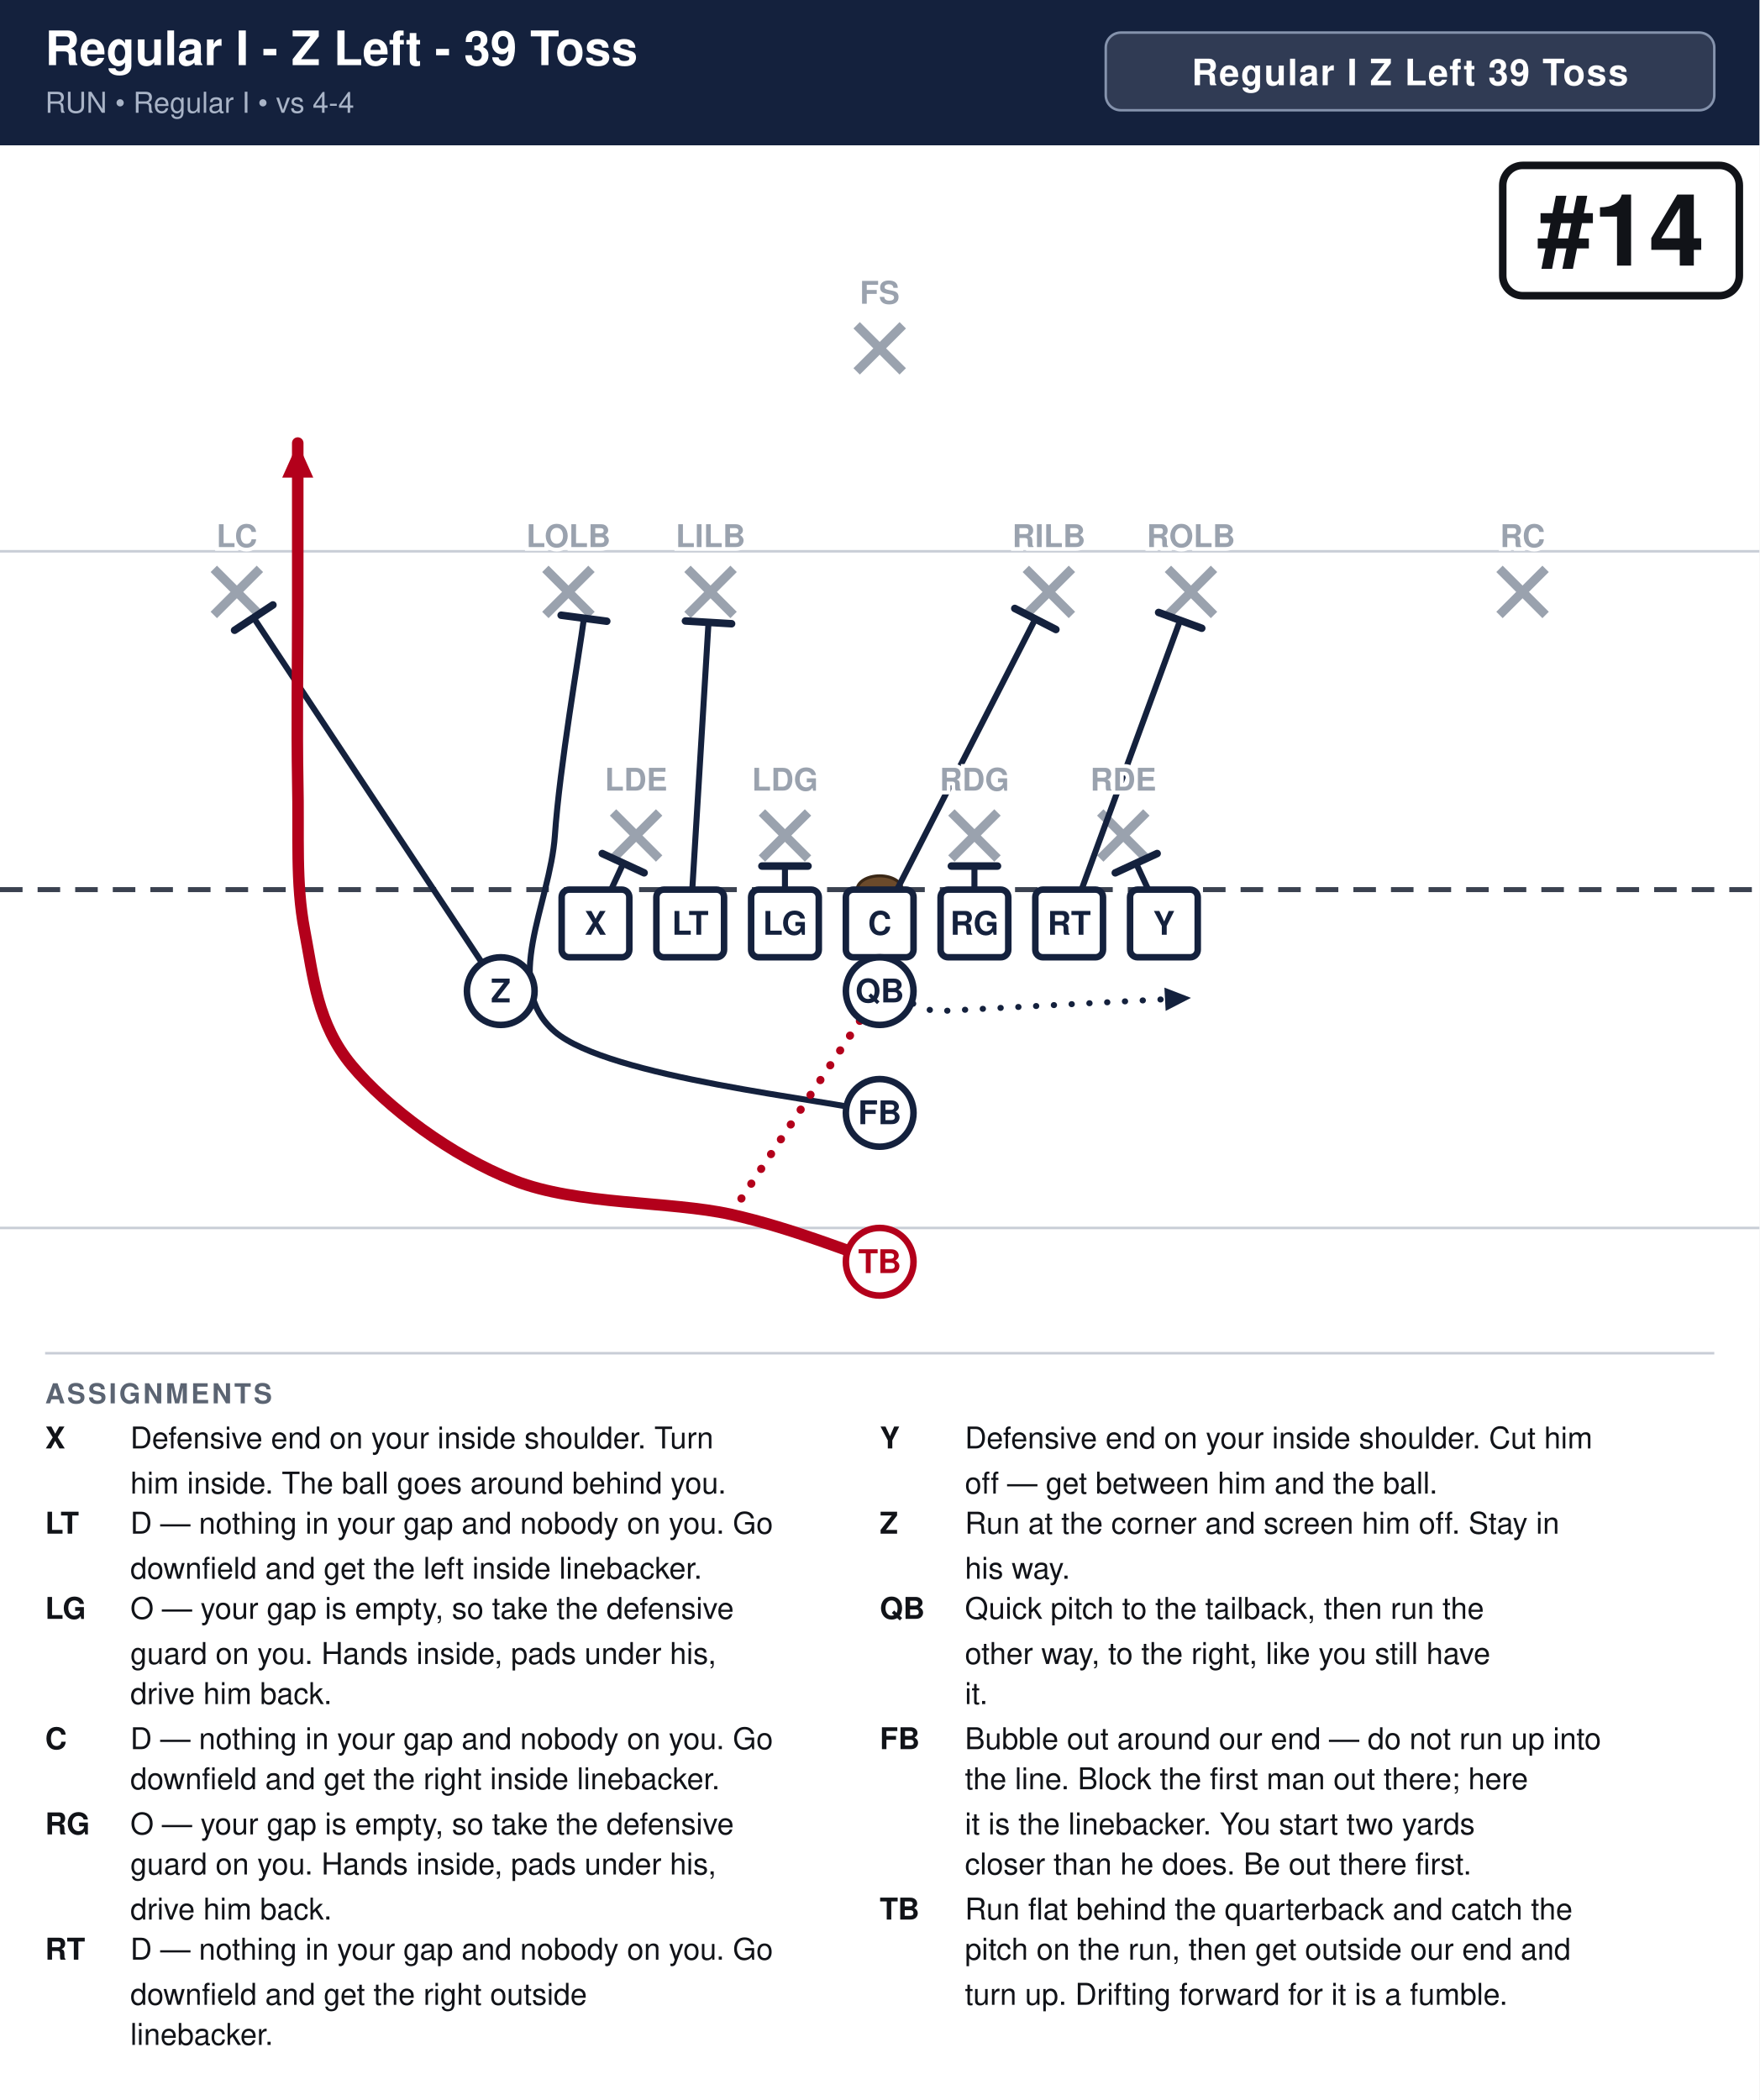
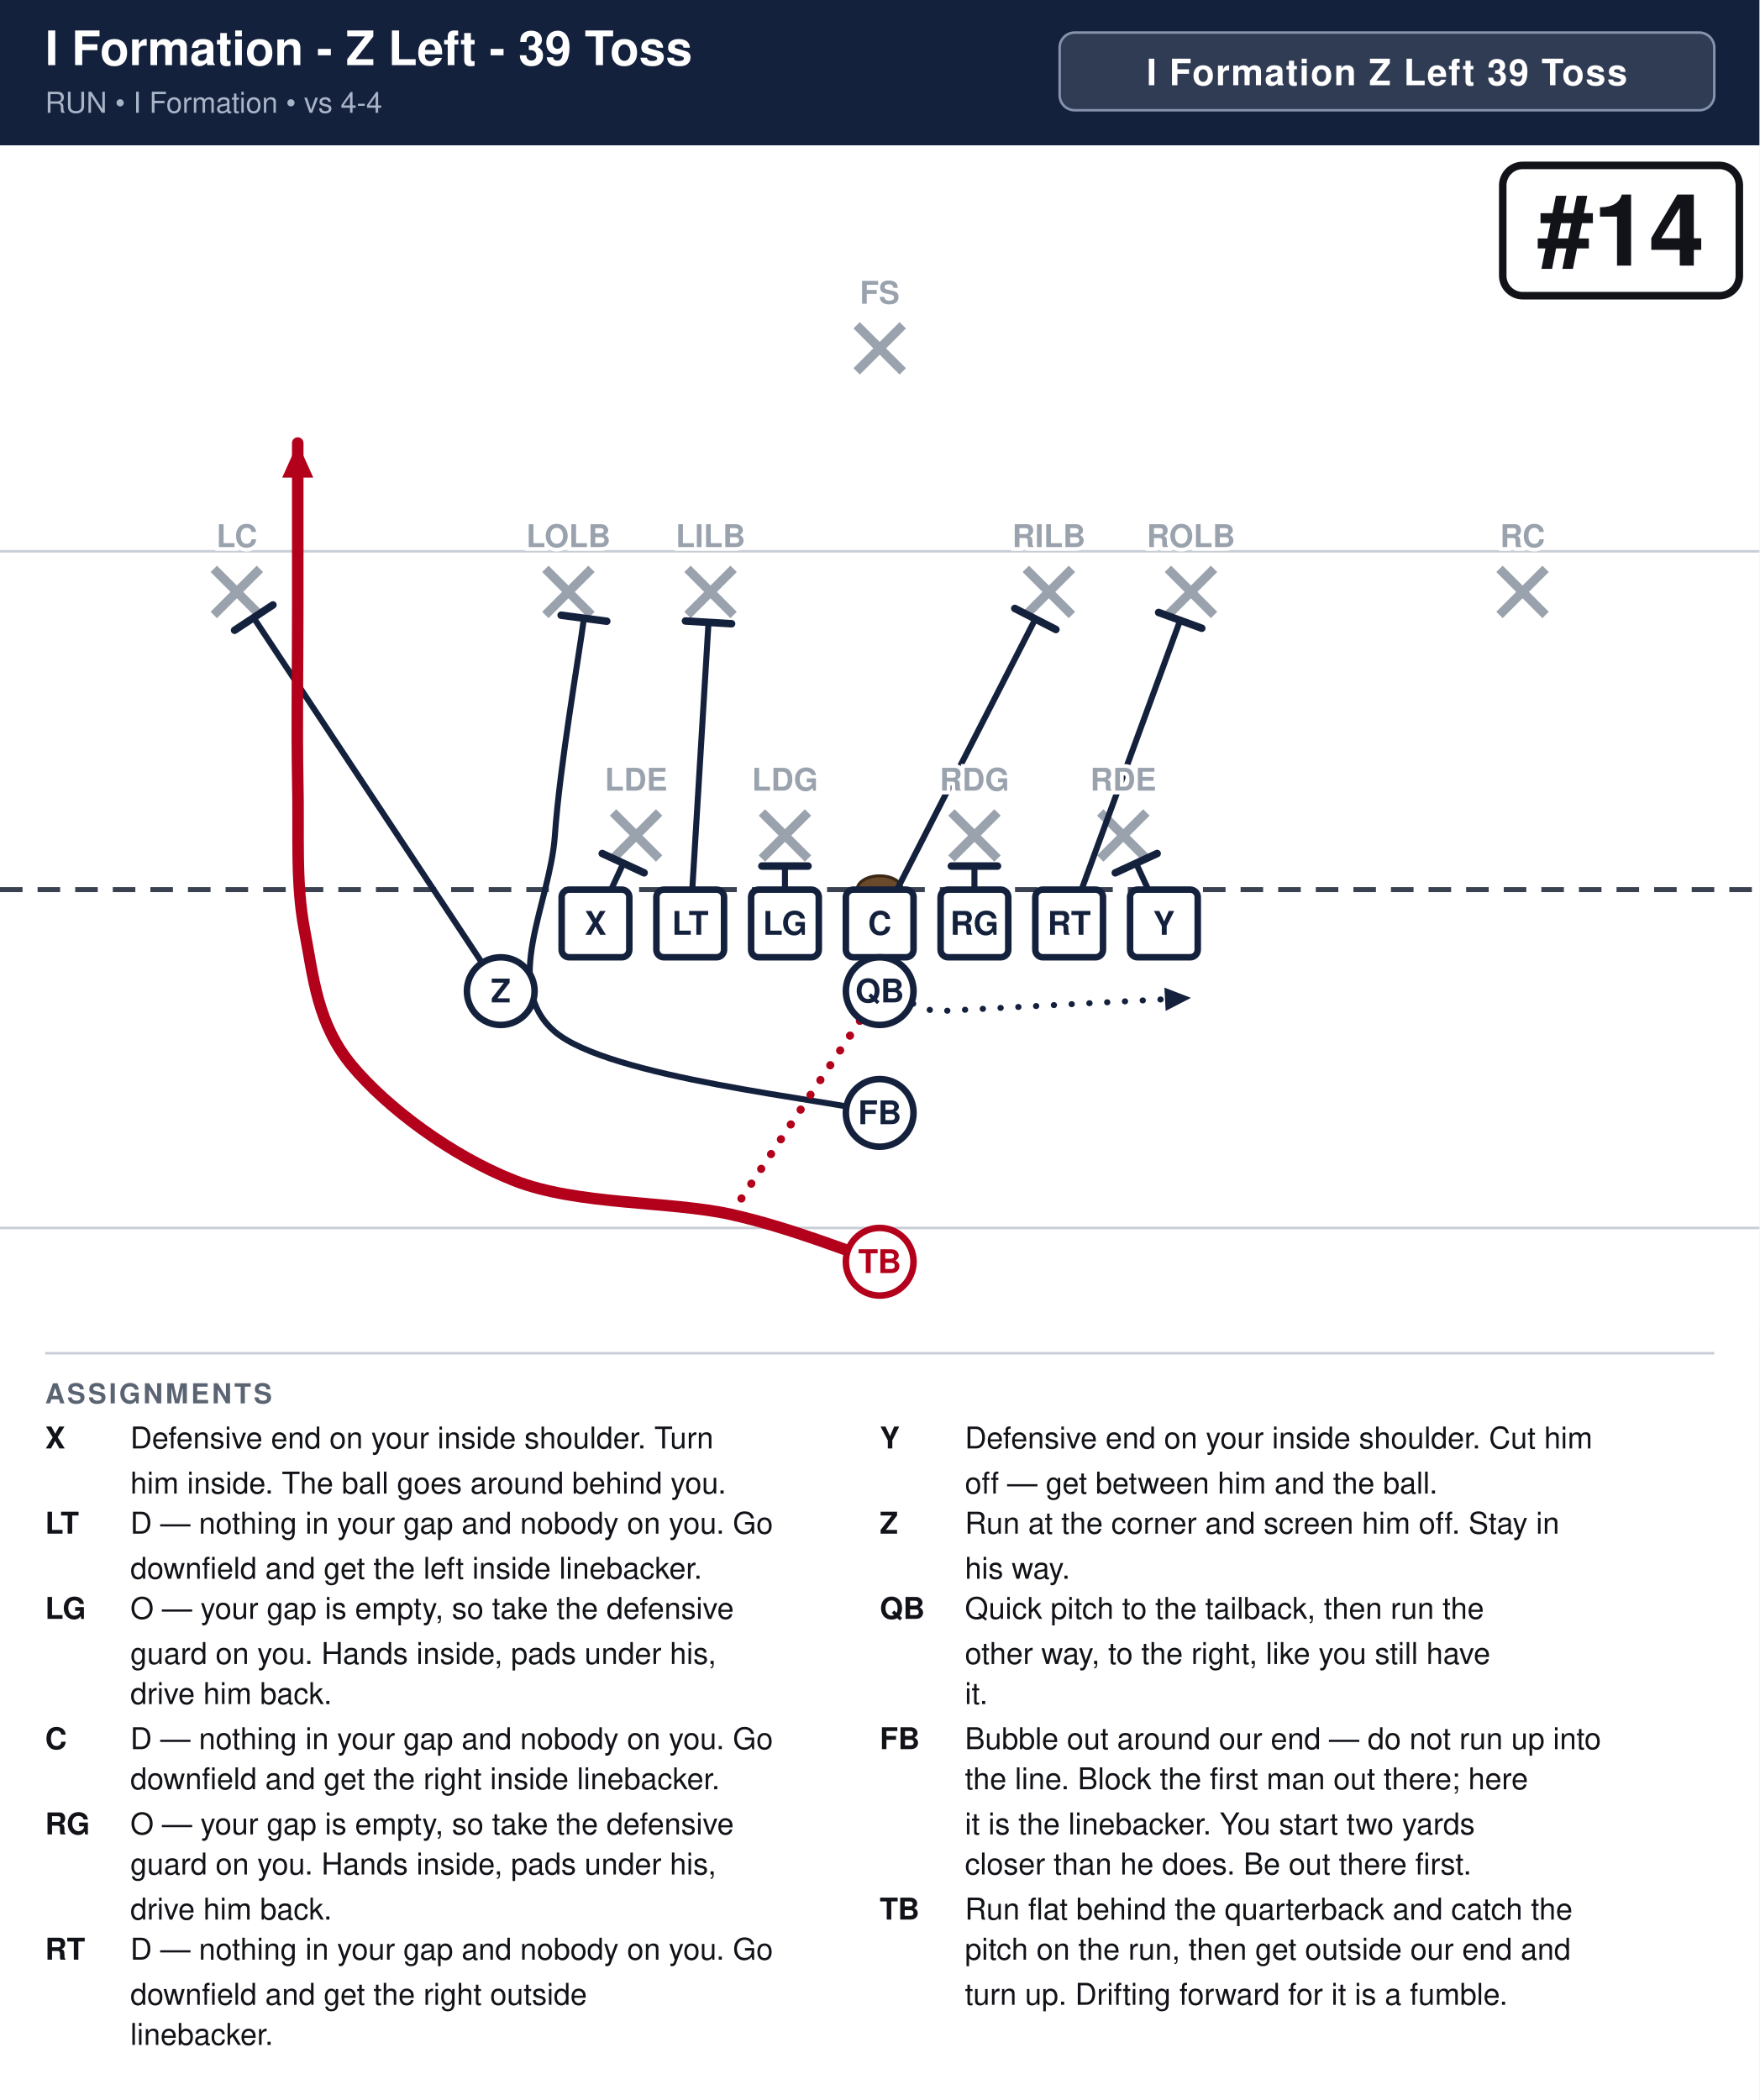
<svg xmlns="http://www.w3.org/2000/svg" width="702" height="838" viewBox="0 0 702 838" font-family="Segoe UI, Helvetica, Arial, sans-serif">
  <rect width="100%" height="100%" fill="#ffffff" />
  <rect x="0" y="0" width="702" height="58" fill="#14213d" />
-   <text x="18" y="26" font-size="19.0" font-weight="700" fill="#ffffff">Regular I - Z Left - 39 Toss</text>
-   <text x="18" y="45" font-size="11.5" fill="#a9b4c7">RUN  •  Regular I  •  vs 4-4</text>
-   <rect x="441.2" y="13" width="242.8" height="31" rx="6" fill="#ffffff" fill-opacity="0.12" stroke="#8593ad" stroke-width="1" />
-   <text x="562.6" y="34" text-anchor="middle" font-size="14.5" font-weight="700" fill="#ffffff" letter-spacing="0.5">Regular I Z Left 39 Toss</text>
+   <text x="18" y="26" font-size="19.0" font-weight="700" fill="#ffffff">I Formation - Z Left - 39 Toss</text>
+   <text x="18" y="45" font-size="11.5" fill="#a9b4c7">RUN  •  I Formation  •  vs 4-4</text>
+   <rect x="422.8" y="13" width="261.2" height="31" rx="6" fill="#ffffff" fill-opacity="0.12" stroke="#8593ad" stroke-width="1" />
+   <text x="553.4" y="34" text-anchor="middle" font-size="14.5" font-weight="700" fill="#ffffff" letter-spacing="0.5">I Formation Z Left 39 Toss</text>
  <clipPath id="fieldclip">
    <rect x="0" y="58" width="702" height="472" />
  </clipPath>
  <g clip-path="url(#fieldclip)">
    <g transform="translate(-0.0,31.0)">
      <rect x="0" y="0" width="702" height="513" fill="#ffffff" />
      <line x1="0" y1="459.0" x2="702" y2="459.0" stroke="#c8cdd6" stroke-width="1" />
      <line x1="0" y1="189.0" x2="702" y2="189.0" stroke="#c8cdd6" stroke-width="1" />
      <line x1="0" y1="324.0" x2="702" y2="324.0" stroke="#3a4150" stroke-width="2" stroke-dasharray="9 6" />
      <ellipse cx="351.0" cy="324.0" rx="9" ry="5.5" fill="#6b4a2b" stroke="#3a2716" stroke-width="1.2" />
      <line x1="244.6" y1="293.2" x2="263.0" y2="311.6" stroke="#9aa2ae" stroke-width="3.6" />
      <line x1="263.0" y1="293.2" x2="244.6" y2="311.6" stroke="#9aa2ae" stroke-width="3.6" />
      <line x1="304.0" y1="293.2" x2="322.4" y2="311.6" stroke="#9aa2ae" stroke-width="3.6" />
      <line x1="322.4" y1="293.2" x2="304.0" y2="311.6" stroke="#9aa2ae" stroke-width="3.6" />
      <line x1="379.6" y1="293.2" x2="398.0" y2="311.6" stroke="#9aa2ae" stroke-width="3.6" />
      <line x1="398.0" y1="293.2" x2="379.6" y2="311.6" stroke="#9aa2ae" stroke-width="3.6" />
      <line x1="439.0" y1="293.2" x2="457.4" y2="311.6" stroke="#9aa2ae" stroke-width="3.6" />
      <line x1="457.4" y1="293.2" x2="439.0" y2="311.6" stroke="#9aa2ae" stroke-width="3.6" />
      <line x1="217.6" y1="196.0" x2="236.0" y2="214.4" stroke="#9aa2ae" stroke-width="3.6" />
      <line x1="236.0" y1="196.0" x2="217.6" y2="214.4" stroke="#9aa2ae" stroke-width="3.6" />
      <line x1="274.3" y1="196.0" x2="292.7" y2="214.4" stroke="#9aa2ae" stroke-width="3.6" />
      <line x1="292.7" y1="196.0" x2="274.3" y2="214.4" stroke="#9aa2ae" stroke-width="3.6" />
      <line x1="409.3" y1="196.0" x2="427.7" y2="214.4" stroke="#9aa2ae" stroke-width="3.6" />
      <line x1="427.7" y1="196.0" x2="409.3" y2="214.4" stroke="#9aa2ae" stroke-width="3.6" />
      <line x1="466.0" y1="196.0" x2="484.4" y2="214.4" stroke="#9aa2ae" stroke-width="3.6" />
      <line x1="484.4" y1="196.0" x2="466.0" y2="214.4" stroke="#9aa2ae" stroke-width="3.6" />
      <line x1="85.3" y1="196.0" x2="103.7" y2="214.4" stroke="#9aa2ae" stroke-width="3.6" />
      <line x1="103.7" y1="196.0" x2="85.3" y2="214.4" stroke="#9aa2ae" stroke-width="3.6" />
      <line x1="598.3" y1="196.0" x2="616.7" y2="214.4" stroke="#9aa2ae" stroke-width="3.6" />
      <line x1="616.7" y1="196.0" x2="598.3" y2="214.4" stroke="#9aa2ae" stroke-width="3.6" />
      <line x1="341.8" y1="98.8" x2="360.2" y2="117.2" stroke="#9aa2ae" stroke-width="3.6" />
      <line x1="360.2" y1="98.8" x2="341.8" y2="117.2" stroke="#9aa2ae" stroke-width="3.6" />
      <path d="M237.6,337.5 L248.7,313.5" fill="none" stroke="#14213d" stroke-width="2.4" stroke-linecap="round" stroke-linejoin="round" />
      <line x1="240.3" y1="309.6" x2="257.0" y2="317.3" stroke="#14213d" stroke-width="3.0" stroke-linecap="round" />
      <path d="M275.4,337.5 L282.7,217.4" fill="none" stroke="#14213d" stroke-width="2.4" stroke-linecap="round" stroke-linejoin="round" />
      <line x1="273.5" y1="216.8" x2="291.9" y2="217.9" stroke="#14213d" stroke-width="3.0" stroke-linecap="round" />
      <path d="M313.2,337.5 L313.2,314.6" fill="none" stroke="#14213d" stroke-width="2.4" stroke-linecap="round" stroke-linejoin="round" />
      <line x1="304.0" y1="314.6" x2="322.4" y2="314.6" stroke="#14213d" stroke-width="3.0" stroke-linecap="round" />
      <path d="M351.0,337.5 L413.1,216.0" fill="none" stroke="#14213d" stroke-width="2.4" stroke-linecap="round" stroke-linejoin="round" />
      <line x1="404.9" y1="211.8" x2="421.3" y2="220.2" stroke="#14213d" stroke-width="3.0" stroke-linecap="round" />
      <path d="M388.8,337.5 L388.8,314.6" fill="none" stroke="#14213d" stroke-width="2.4" stroke-linecap="round" stroke-linejoin="round" />
      <line x1="379.6" y1="314.6" x2="398.0" y2="314.6" stroke="#14213d" stroke-width="3.0" stroke-linecap="round" />
      <path d="M426.6,337.5 L470.9,216.5" fill="none" stroke="#14213d" stroke-width="2.4" stroke-linecap="round" stroke-linejoin="round" />
      <line x1="462.3" y1="213.4" x2="479.5" y2="219.7" stroke="#14213d" stroke-width="3.0" stroke-linecap="round" />
      <path d="M464.4,337.5 L453.3,313.5" fill="none" stroke="#14213d" stroke-width="2.4" stroke-linecap="round" stroke-linejoin="round" />
      <line x1="445.0" y1="317.3" x2="461.7" y2="309.6" stroke="#14213d" stroke-width="3.0" stroke-linecap="round" />
      <path d="M199.8,364.5 L101.2,215.5" fill="none" stroke="#14213d" stroke-width="2.4" stroke-linecap="round" stroke-linejoin="round" />
      <line x1="93.6" y1="220.5" x2="108.9" y2="210.4" stroke="#14213d" stroke-width="3.0" stroke-linecap="round" />
      <path d="M351.0,364.5 L372.6,372.6 L475.2,367.2" fill="none" stroke="#14213d" stroke-width="2.4" stroke-linecap="round" stroke-linejoin="round" stroke-dasharray="0.1 7" />
      <polygon points="475.2,367.2 465.1,372.4 464.6,363.1" fill="#14213d" />
      <path d="M351.0,413.1 C329.4,407.7 243.0,399.1 221.4,380.7 C199.8,362.2 219.5,329.9 221.4,302.4 C223.3,274.9 231.1,230.2 233.0,215.7" fill="none" stroke="#14213d" stroke-width="2.4" stroke-linecap="round" stroke-linejoin="round" />
      <line x1="223.9" y1="214.5" x2="242.1" y2="216.9" stroke="#14213d" stroke-width="3.0" stroke-linecap="round" />
      <path d="M351.0,472.5 C341.1,469.4 315.9,459.0 291.6,453.6 C267.3,448.2 230.4,450.0 205.2,440.1 C180.0,430.2 154.3,410.9 140.4,394.2 C126.5,377.5 125.1,359.1 121.5,340.2 C117.9,321.3 119.3,302.4 118.8,280.8 C118.4,259.2 118.8,233.1 118.8,210.6 C118.8,188.1 118.8,156.6 118.8,145.8" fill="none" stroke="#b3001b" stroke-width="4.6" stroke-linecap="round" stroke-linejoin="round" />
      <polygon points="118.8,145.8 125.0,159.6 112.6,159.6" fill="#b3001b" />
      <path d="M351.0,364.5 L291.6,453.6" fill="none" stroke="#b3001b" stroke-width="3.2" stroke-linecap="round" stroke-linejoin="round" stroke-dasharray="0.1 7" />
      <rect x="224.1" y="324.0" width="27.0" height="27.0" rx="3" fill="#ffffff" stroke="#14213d" stroke-width="2.6" />
      <text x="237.6" y="342.0" text-anchor="middle" font-size="13" font-weight="700" fill="#14213d">X</text>
      <rect x="261.9" y="324.0" width="27.0" height="27.0" rx="3" fill="#ffffff" stroke="#14213d" stroke-width="2.6" />
      <text x="275.4" y="342.0" text-anchor="middle" font-size="13" font-weight="700" fill="#14213d">LT</text>
      <rect x="299.7" y="324.0" width="27.0" height="27.0" rx="3" fill="#ffffff" stroke="#14213d" stroke-width="2.6" />
      <text x="313.2" y="342.0" text-anchor="middle" font-size="13" font-weight="700" fill="#14213d">LG</text>
      <rect x="337.5" y="324.0" width="27.0" height="27.0" rx="3" fill="#ffffff" stroke="#14213d" stroke-width="2.6" />
      <text x="351.0" y="342.0" text-anchor="middle" font-size="13" font-weight="700" fill="#14213d">C</text>
      <rect x="375.3" y="324.0" width="27.0" height="27.0" rx="3" fill="#ffffff" stroke="#14213d" stroke-width="2.6" />
      <text x="388.8" y="342.0" text-anchor="middle" font-size="13" font-weight="700" fill="#14213d">RG</text>
      <rect x="413.1" y="324.0" width="27.0" height="27.0" rx="3" fill="#ffffff" stroke="#14213d" stroke-width="2.6" />
      <text x="426.6" y="342.0" text-anchor="middle" font-size="13" font-weight="700" fill="#14213d">RT</text>
      <rect x="450.9" y="324.0" width="27.0" height="27.0" rx="3" fill="#ffffff" stroke="#14213d" stroke-width="2.6" />
      <text x="464.4" y="342.0" text-anchor="middle" font-size="13" font-weight="700" fill="#14213d">Y</text>
      <circle cx="199.8" cy="364.5" r="13.5" fill="#ffffff" stroke="#14213d" stroke-width="2.6" />
      <text x="199.8" y="369.0" text-anchor="middle" font-size="13" font-weight="700" fill="#14213d">Z</text>
      <circle cx="351.0" cy="364.5" r="13.5" fill="#ffffff" stroke="#14213d" stroke-width="2.6" />
      <text x="351.0" y="369.0" text-anchor="middle" font-size="13" font-weight="700" fill="#14213d">QB</text>
      <circle cx="351.0" cy="413.1" r="13.5" fill="#ffffff" stroke="#14213d" stroke-width="2.6" />
      <text x="351.0" y="417.6" text-anchor="middle" font-size="13" font-weight="700" fill="#14213d">FB</text>
      <circle cx="351.0" cy="472.5" r="13.5" fill="#ffffff" stroke="#b3001b" stroke-width="2.6" />
      <text x="351.0" y="477.0" text-anchor="middle" font-size="13" font-weight="700" fill="#b3001b">TB</text>
      <text x="253.8" y="284.5" text-anchor="middle" font-size="12.5" fill="#9aa2ae" font-weight="600" stroke="#fff" stroke-width="3" paint-order="stroke">LDE</text>
      <text x="313.2" y="284.5" text-anchor="middle" font-size="12.5" fill="#9aa2ae" font-weight="600" stroke="#fff" stroke-width="3" paint-order="stroke">LDG</text>
      <text x="388.8" y="284.5" text-anchor="middle" font-size="12.5" fill="#9aa2ae" font-weight="600" stroke="#fff" stroke-width="3" paint-order="stroke">RDG</text>
      <text x="448.2" y="284.5" text-anchor="middle" font-size="12.5" fill="#9aa2ae" font-weight="600" stroke="#fff" stroke-width="3" paint-order="stroke">RDE</text>
      <text x="226.8" y="187.3" text-anchor="middle" font-size="12.5" fill="#9aa2ae" font-weight="600" stroke="#fff" stroke-width="3" paint-order="stroke">LOLB</text>
      <text x="283.5" y="187.3" text-anchor="middle" font-size="12.5" fill="#9aa2ae" font-weight="600" stroke="#fff" stroke-width="3" paint-order="stroke">LILB</text>
      <text x="418.5" y="187.3" text-anchor="middle" font-size="12.5" fill="#9aa2ae" font-weight="600" stroke="#fff" stroke-width="3" paint-order="stroke">RILB</text>
      <text x="475.2" y="187.3" text-anchor="middle" font-size="12.5" fill="#9aa2ae" font-weight="600" stroke="#fff" stroke-width="3" paint-order="stroke">ROLB</text>
      <text x="94.5" y="187.3" text-anchor="middle" font-size="12.5" fill="#9aa2ae" font-weight="600" stroke="#fff" stroke-width="3" paint-order="stroke">LC</text>
      <text x="607.5" y="187.3" text-anchor="middle" font-size="12.5" fill="#9aa2ae" font-weight="600" stroke="#fff" stroke-width="3" paint-order="stroke">RC</text>
      <text x="351.0" y="90.2" text-anchor="middle" font-size="12.5" fill="#9aa2ae" font-weight="600" stroke="#fff" stroke-width="3" paint-order="stroke">FS</text>
      <rect x="599.6" y="35.0" width="94.4" height="52.0" rx="8" fill="#ffffff" stroke="#111318" stroke-width="3" />
      <text x="646.8" y="75.0" text-anchor="middle" font-size="40" font-weight="800" fill="#111318">#14</text>
    </g>
  </g>
  <line x1="18" y1="540" x2="684" y2="540" stroke="#c8cdd6" stroke-width="1" />
  <text x="18" y="560" font-size="11" font-weight="700" fill="#5b6472" letter-spacing="1">ASSIGNMENTS</text>
  <text x="18" y="578" font-size="12" font-weight="700" fill="#111318">X</text>
  <text x="52" y="578" font-size="12" fill="#111318">Defensive end on your inside shoulder. Turn</text>
  <text x="52" y="596" font-size="12" fill="#111318">him inside. The ball goes around behind you.</text>
  <text x="18" y="612" font-size="12" font-weight="700" fill="#111318">LT</text>
  <text x="52" y="612" font-size="12" fill="#111318">D — nothing in your gap and nobody on you. Go</text>
  <text x="52" y="630" font-size="12" fill="#111318">downfield and get the left inside linebacker.</text>
  <text x="18" y="646" font-size="12" font-weight="700" fill="#111318">LG</text>
  <text x="52" y="646" font-size="12" fill="#111318">O — your gap is empty, so take the defensive</text>
  <text x="52" y="664" font-size="12" fill="#111318">guard on you. Hands inside, pads under his,</text>
  <text x="52" y="680" font-size="12" fill="#111318">drive him back.</text>
  <text x="18" y="698" font-size="12" font-weight="700" fill="#111318">C</text>
  <text x="52" y="698" font-size="12" fill="#111318">D — nothing in your gap and nobody on you. Go</text>
  <text x="52" y="714" font-size="12" fill="#111318">downfield and get the right inside linebacker.</text>
  <text x="18" y="732" font-size="12" font-weight="700" fill="#111318">RG</text>
  <text x="52" y="732" font-size="12" fill="#111318">O — your gap is empty, so take the defensive</text>
  <text x="52" y="748" font-size="12" fill="#111318">guard on you. Hands inside, pads under his,</text>
  <text x="52" y="766" font-size="12" fill="#111318">drive him back.</text>
  <text x="18" y="782" font-size="12" font-weight="700" fill="#111318">RT</text>
  <text x="52" y="782" font-size="12" fill="#111318">D — nothing in your gap and nobody on you. Go</text>
  <text x="52" y="800" font-size="12" fill="#111318">downfield and get the right outside</text>
  <text x="52" y="816" font-size="12" fill="#111318">linebacker.</text>
  <text x="351" y="578" font-size="12" font-weight="700" fill="#111318">Y</text>
  <text x="385" y="578" font-size="12" fill="#111318">Defensive end on your inside shoulder. Cut him</text>
  <text x="385" y="596" font-size="12" fill="#111318">off — get between him and the ball.</text>
  <text x="351" y="612" font-size="12" font-weight="700" fill="#111318">Z</text>
  <text x="385" y="612" font-size="12" fill="#111318">Run at the corner and screen him off. Stay in</text>
  <text x="385" y="630" font-size="12" fill="#111318">his way.</text>
  <text x="351" y="646" font-size="12" font-weight="700" fill="#111318">QB</text>
  <text x="385" y="646" font-size="12" fill="#111318">Quick pitch to the tailback, then run the</text>
  <text x="385" y="664" font-size="12" fill="#111318">other way, to the right, like you still have</text>
  <text x="385" y="680" font-size="12" fill="#111318">it.</text>
  <text x="351" y="698" font-size="12" font-weight="700" fill="#111318">FB</text>
  <text x="385" y="698" font-size="12" fill="#111318">Bubble out around our end — do not run up into</text>
  <text x="385" y="714" font-size="12" fill="#111318">the line. Block the first man out there; here</text>
  <text x="385" y="732" font-size="12" fill="#111318">it is the linebacker. You start two yards</text>
  <text x="385" y="748" font-size="12" fill="#111318">closer than he does. Be out there first.</text>
  <text x="351" y="766" font-size="12" font-weight="700" fill="#111318">TB</text>
  <text x="385" y="766" font-size="12" fill="#111318">Run flat behind the quarterback and catch the</text>
  <text x="385" y="782" font-size="12" fill="#111318">pitch on the run, then get outside our end and</text>
  <text x="385" y="800" font-size="12" fill="#111318">turn up. Drifting forward for it is a fumble.</text>
</svg>
